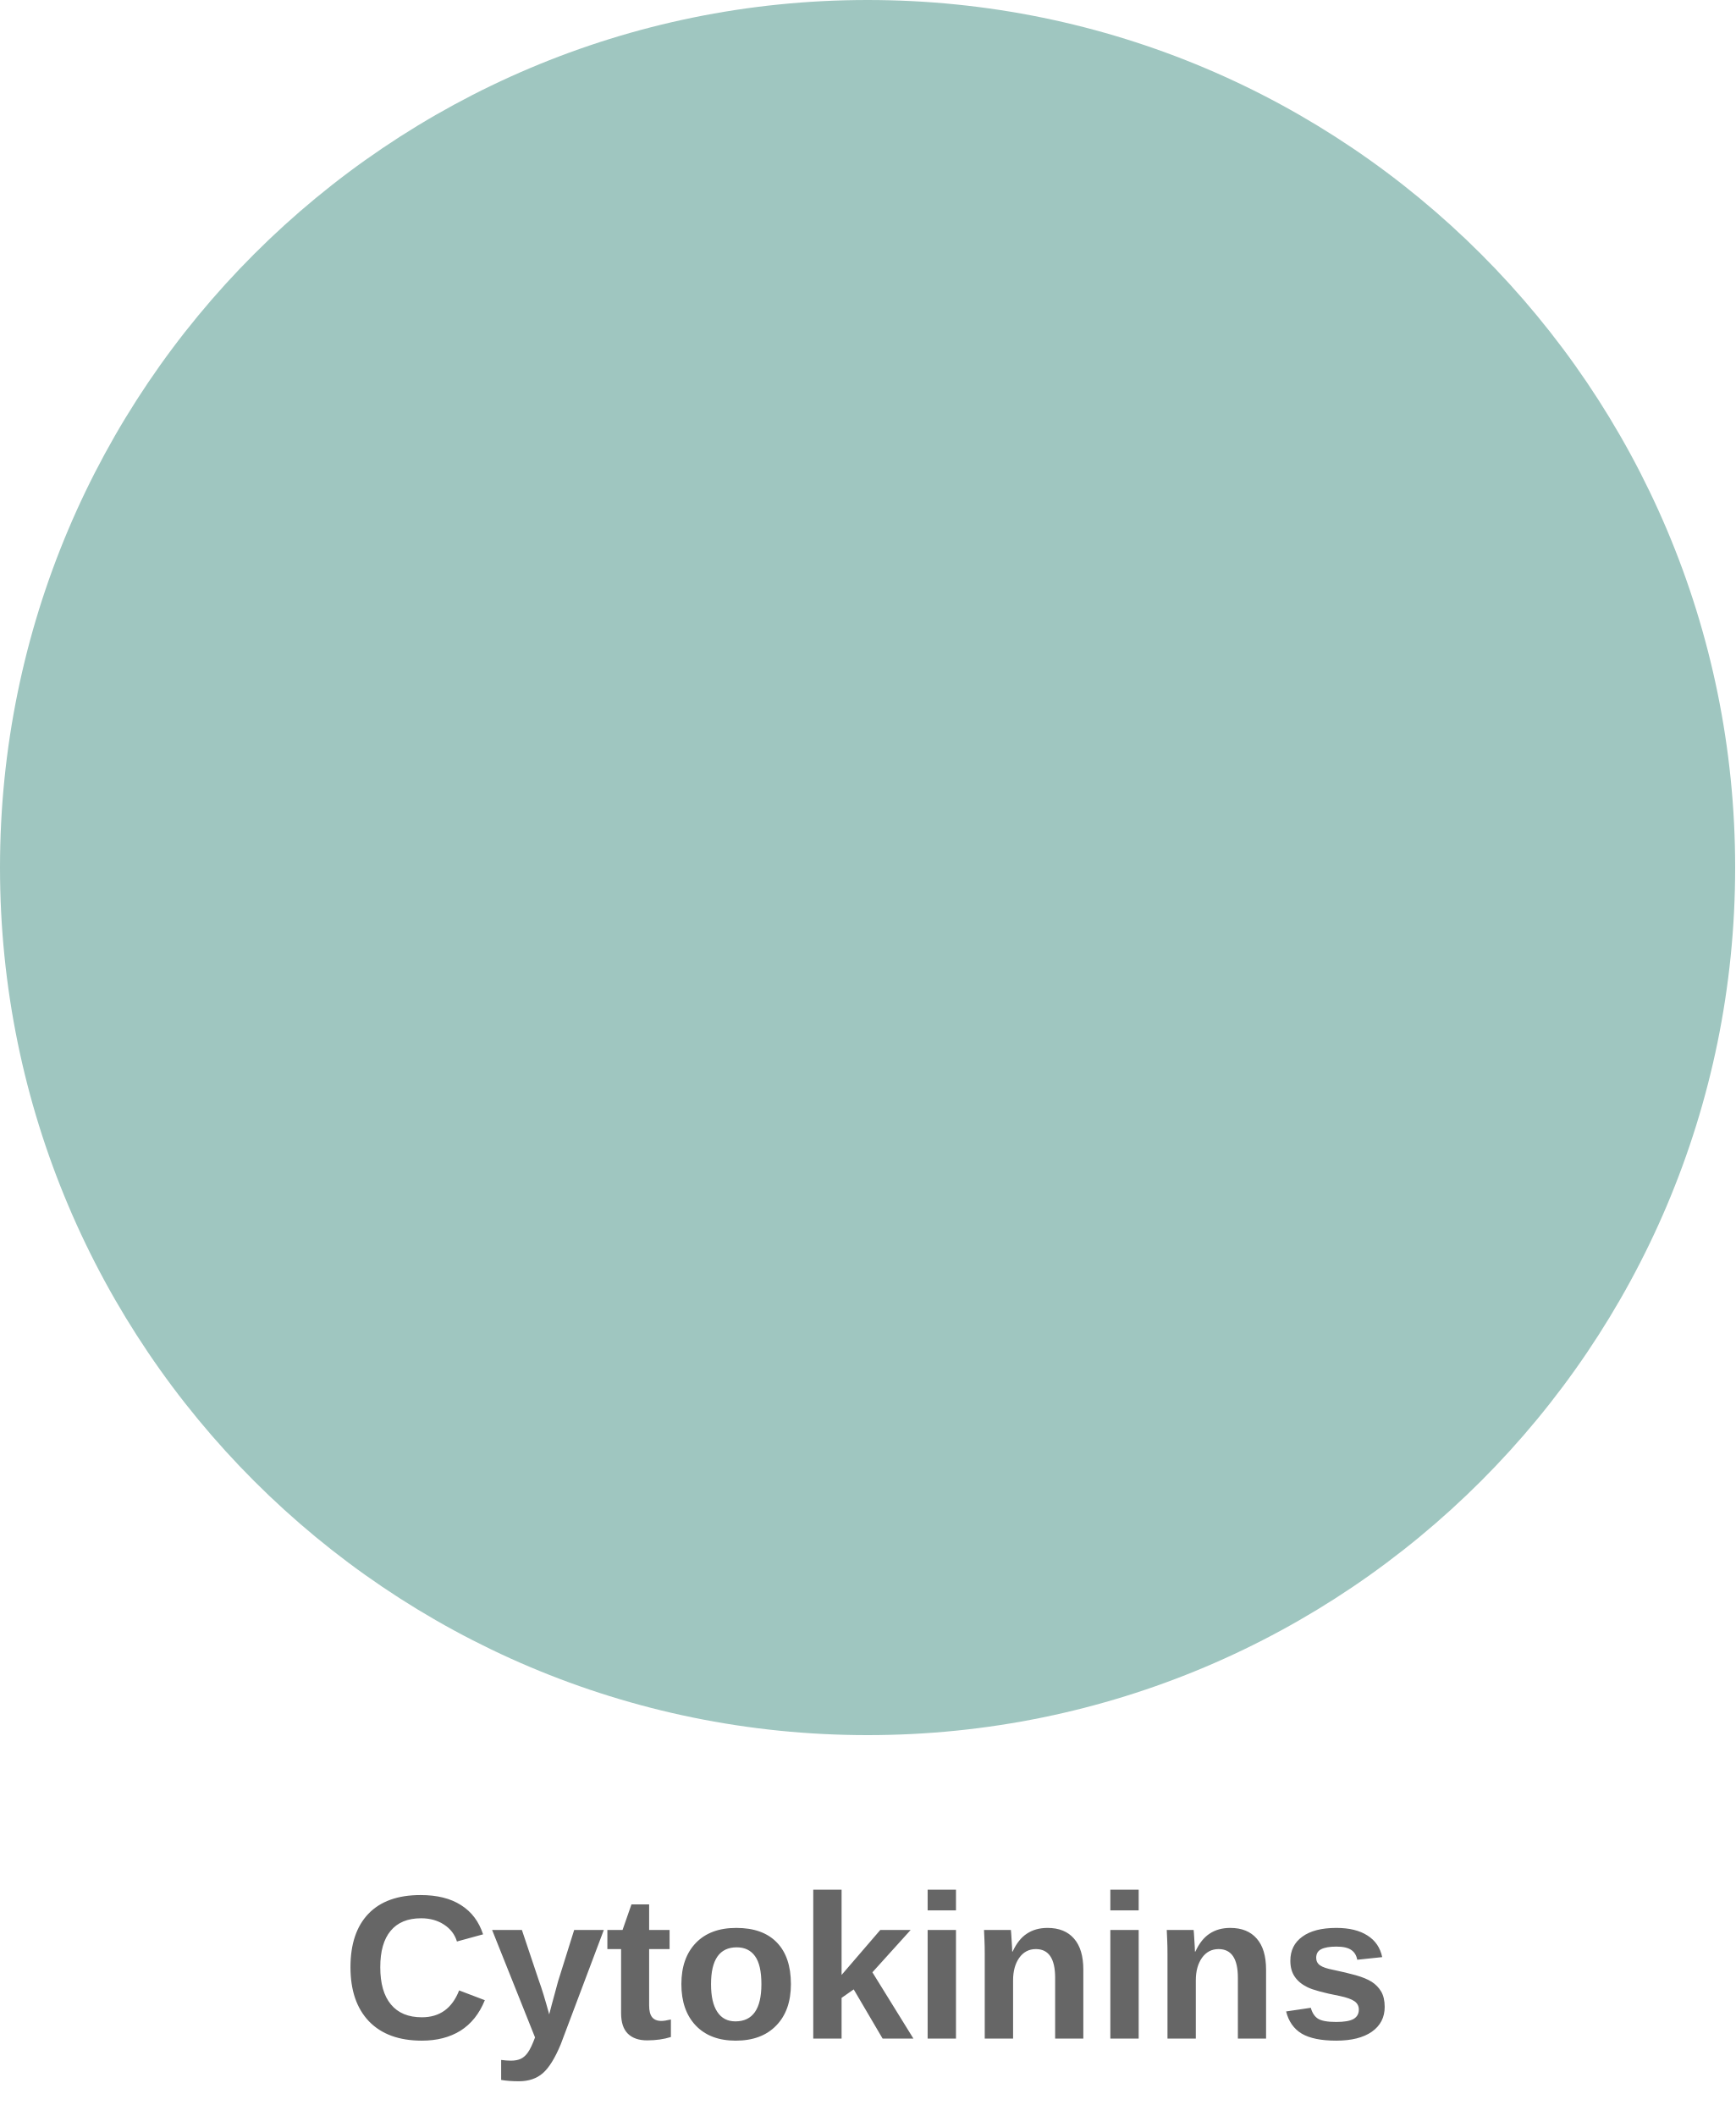
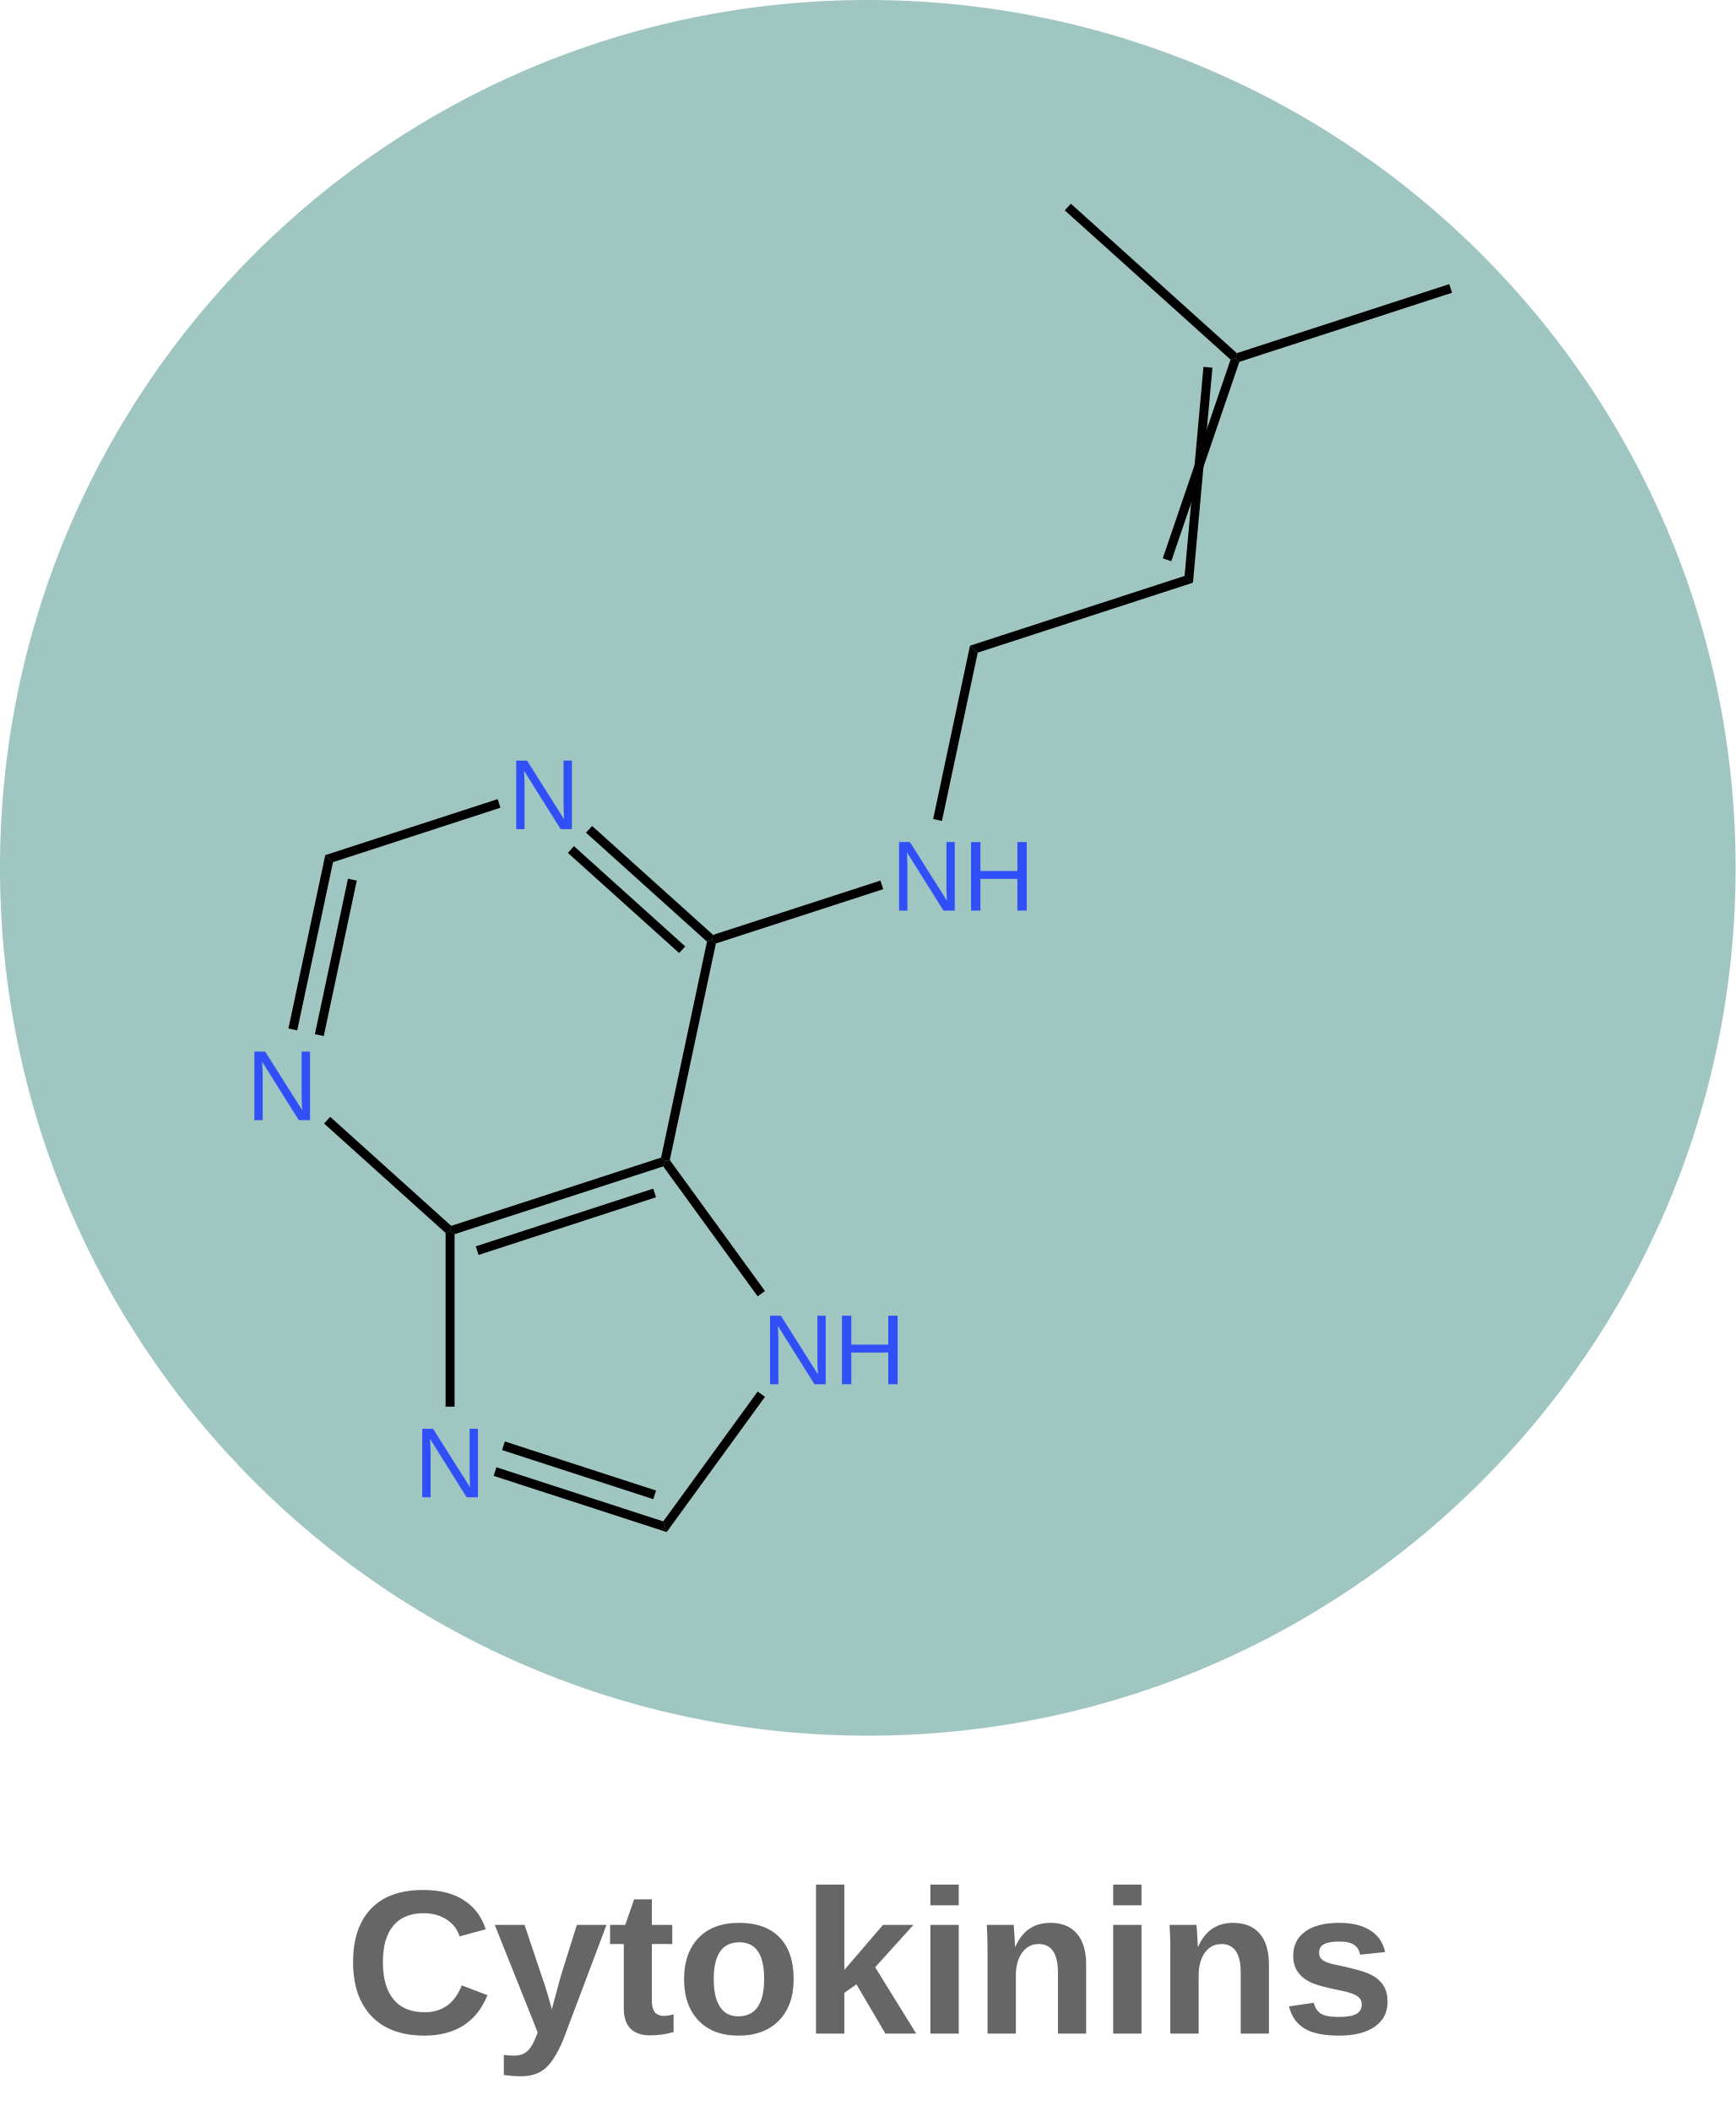
- <svg xmlns="http://www.w3.org/2000/svg" viewBox="0 0 185.64 226.39">
+ <svg xmlns="http://www.w3.org/2000/svg" viewBox="0 0 185.64 225.78">
  <defs>
-     <style>.cls-1{fill:#9fc6c0;}.cls-2{font-size:22px;fill:#666;font-family:Arial-BoldMT, Arial;font-weight:700;}</style>
+     <style>.cls-1{fill:#9fc6c0;}.cls-2{font-size:22px;fill:#666;font-family:Arial-BoldMT, Arial;font-weight:700;}.cls-3,.cls-4{isolation:isolate;}.cls-4{font-size:10.66px;fill:#304ff7;font-family:ArialMT, Arial;}</style>
  </defs>
  <g id="图层_2" data-name="图层 2">
    <g id="图层_1-2" data-name="图层 1">
      <text />
      <circle class="cls-1" cx="92.82" cy="92.82" r="92.82" />
-       <text class="cls-2" transform="translate(36.59 218.11)">Cytokinins</text>
+       <text class="cls-2" transform="translate(36.86 217.5)">Cytokinins</text>
+       <polygon points="155.31 31.31 132.56 38.7 132.18 38.32 132.29 37.77 155.01 30.39 155.16 30.85 155.31 31.31" />
+       <polygon points="132.56 38.7 125.28 60.02 124.82 59.87 124.37 59.71 131.62 38.46 132.18 38.32 132.56 38.7" />
+       <polygon points="129.68 39.33 127.6 62.32 127.15 61.96 126.7 61.6 128.72 39.24 129.2 39.28 129.68 39.33" />
+       <polygon points="127.6 62.32 104.58 69.8 104.16 69.43 103.75 69.06 126.7 61.6 127.15 61.96 127.6 62.32" />
+       <polygon points="104.58 69.8 100.75 87.8 100.28 87.7 99.81 87.6 103.75 69.06 104.16 69.43 104.58 69.8" />
+       <g class="cls-3">
+         <text class="cls-4" transform="translate(95.29 97.39)">N</text>
+         <text class="cls-4" transform="translate(102.99 97.39)">H</text>
+       </g>
+       <polygon points="94.47 95.1 76.57 100.91 76.15 100.54 76.27 99.99 94.17 94.18 94.32 94.64 94.47 95.1" />
+       <polygon points="72.64 101.93 60.74 91.22 61.06 90.86 61.39 90.5 73.29 101.22 72.97 101.58 72.64 101.93" />
+       <polygon points="75.62 100.71 62.68 89.06 63.01 88.7 63.33 88.34 76.27 99.99 76.15 100.54 75.62 100.71" />
+       <g class="cls-3">
+         <text class="cls-4" transform="translate(54.34 88.68)">N</text>
+       </g>
+       <polygon points="53.52 86.39 35.62 92.21 35.2 91.84 34.79 91.46 53.23 85.47 53.38 85.93 53.52 86.39" />
+       <polygon points="38.16 94.18 34.63 110.81 34.16 110.71 33.68 110.61 37.22 93.98 37.69 94.08 38.16 94.18" />
+       <polygon points="35.62 92.21 31.79 110.2 31.32 110.1 30.85 110 34.79 91.46 35.2 91.84 35.62 92.21" />
+       <g class="cls-3">
+         <text class="cls-4" transform="translate(26.33 119.8)">N</text>
+       </g>
+       <polygon points="35.32 119.45 48.26 131.11 48.14 131.65 47.66 131.87 34.67 120.17 34.99 119.81 35.32 119.45" />
+       <polygon points="48.26 131.11 70.71 123.81 71.13 124.18 70.94 124.75 48.62 132 48.14 131.65 48.26 131.11" />
+       <polygon points="50.89 133.3 69.87 127.13 70.02 127.59 70.17 128.05 51.19 134.22 51.04 133.76 50.89 133.3" />
+       <polygon points="71.64 124.07 81.82 138.08 81.43 138.36 81.04 138.65 70.94 124.75 71.13 124.18 71.64 124.07" />
+       <g class="cls-3">
+         <text class="cls-4" transform="translate(81.49 148.05)">N</text>
+         <text class="cls-4" transform="translate(89.18 148.05)">H</text>
+       </g>
+       <polygon points="81.82 149.4 71.31 163.86 71.13 163.29 70.94 162.72 81.04 148.83 81.43 149.11 81.82 149.4" />
+       <polygon points="71.31 163.86 52.8 157.85 52.95 157.39 53.1 156.93 70.94 162.72 71.13 163.29 71.31 163.86" />
+       <polygon points="69.87 160.34 53.7 155.09 53.85 154.63 54 154.17 70.17 159.42 70.02 159.88 69.87 160.34" />
+       <g class="cls-3">
+         <text class="cls-4" transform="translate(44.29 160.14)">N</text>
+       </g>
+       <polygon points="47.66 150.45 47.66 131.87 48.14 131.65 48.62 132 48.62 150.45 48.14 150.45 47.66 150.45" />
+       <polygon points="70.71 123.81 75.62 100.71 76.15 100.54 76.57 100.91 71.64 124.07 71.13 124.18 70.71 123.81" />
+       <polygon points="131.62 38.46 113.89 22.5 114.21 22.14 114.54 21.79 132.29 37.77 132.18 38.32 131.62 38.46" />
    </g>
  </g>
</svg>
